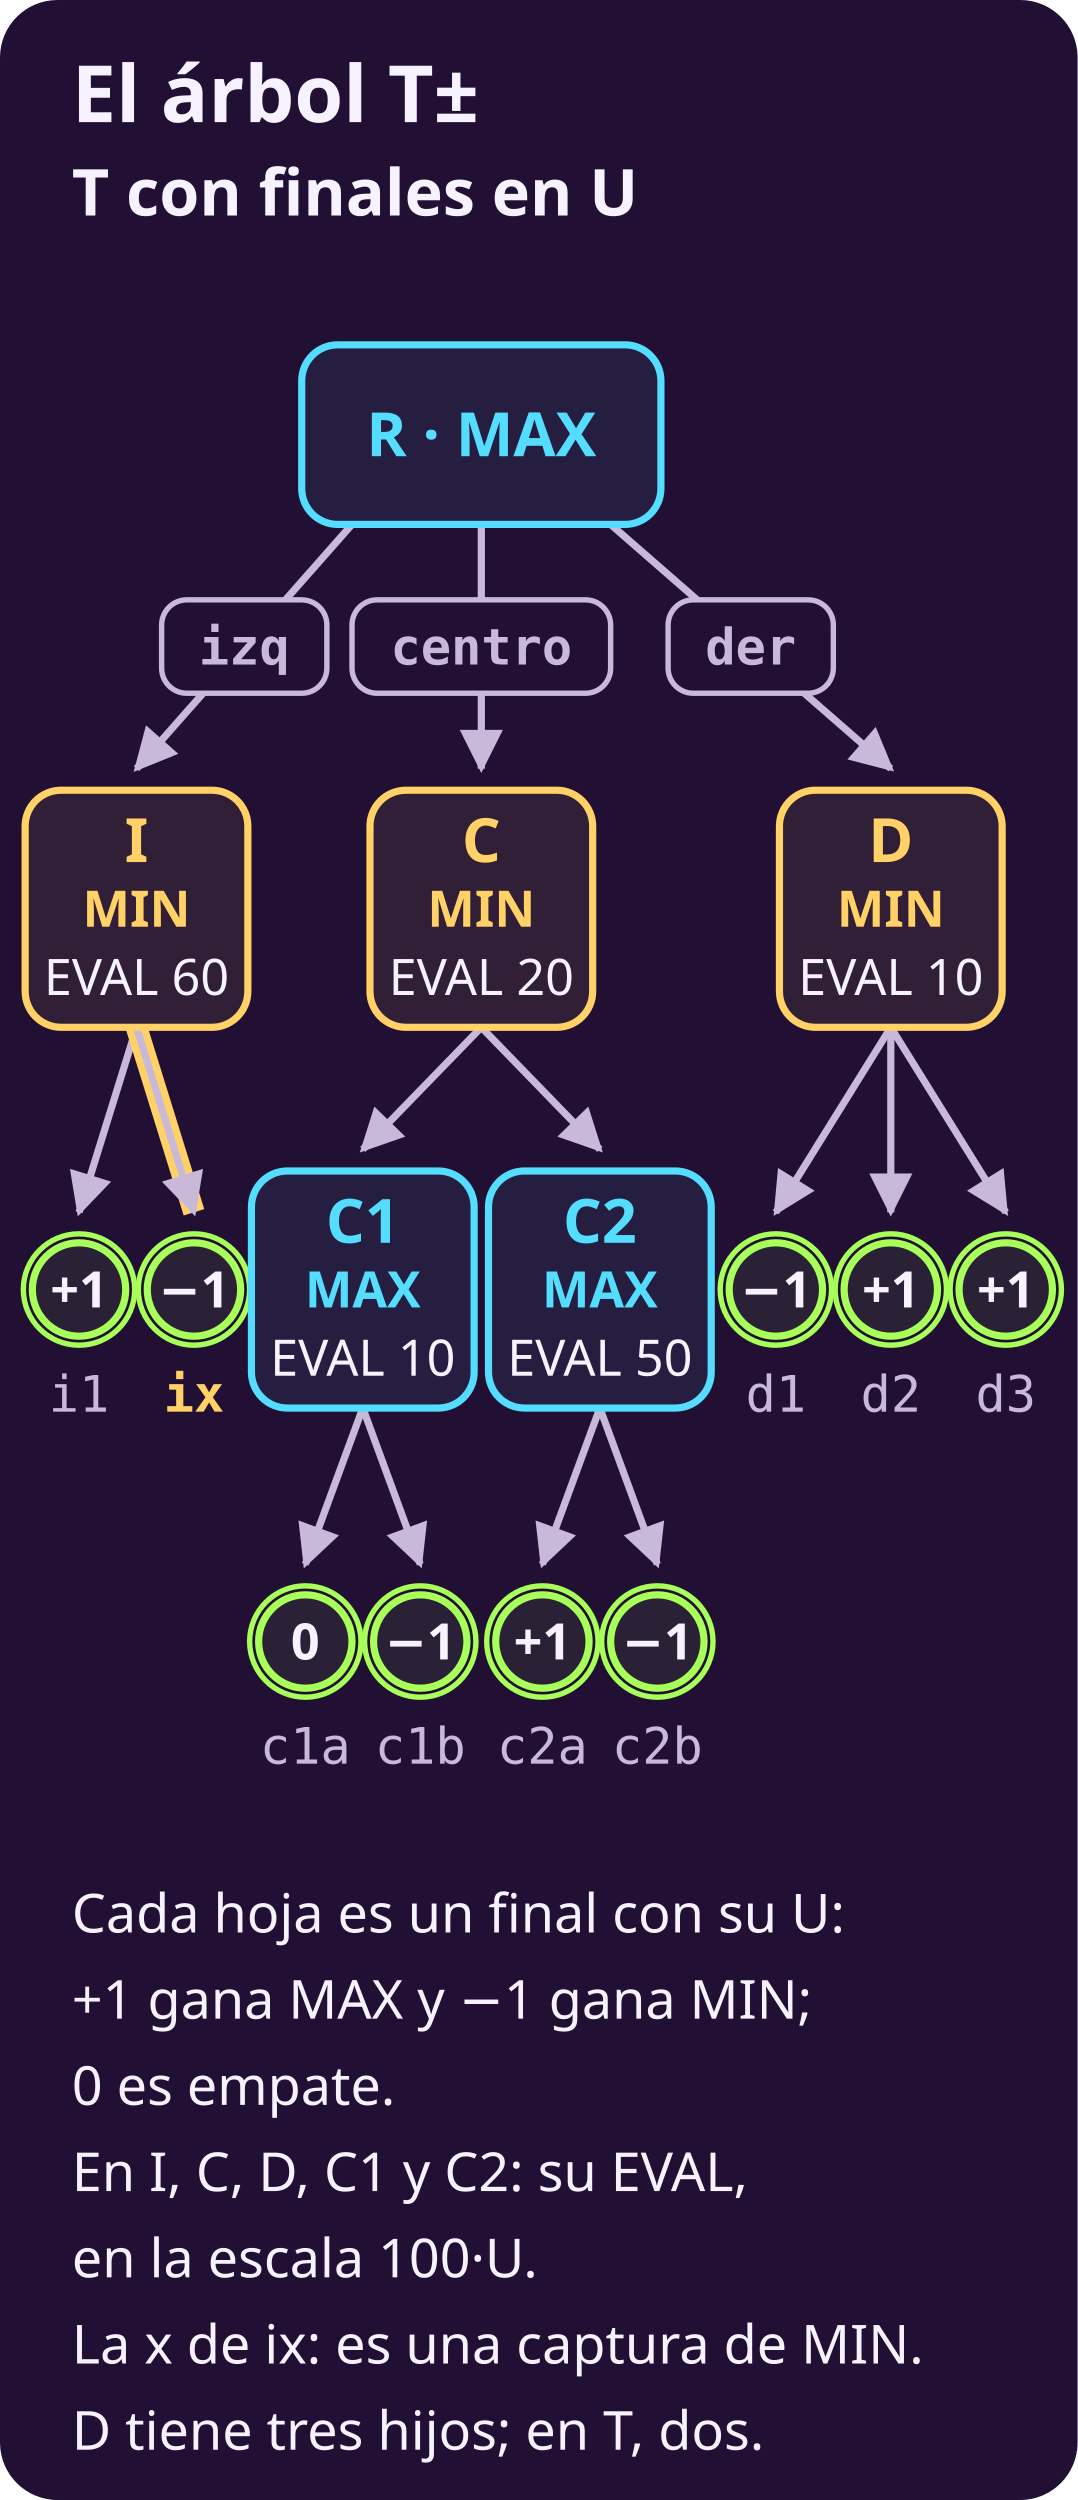
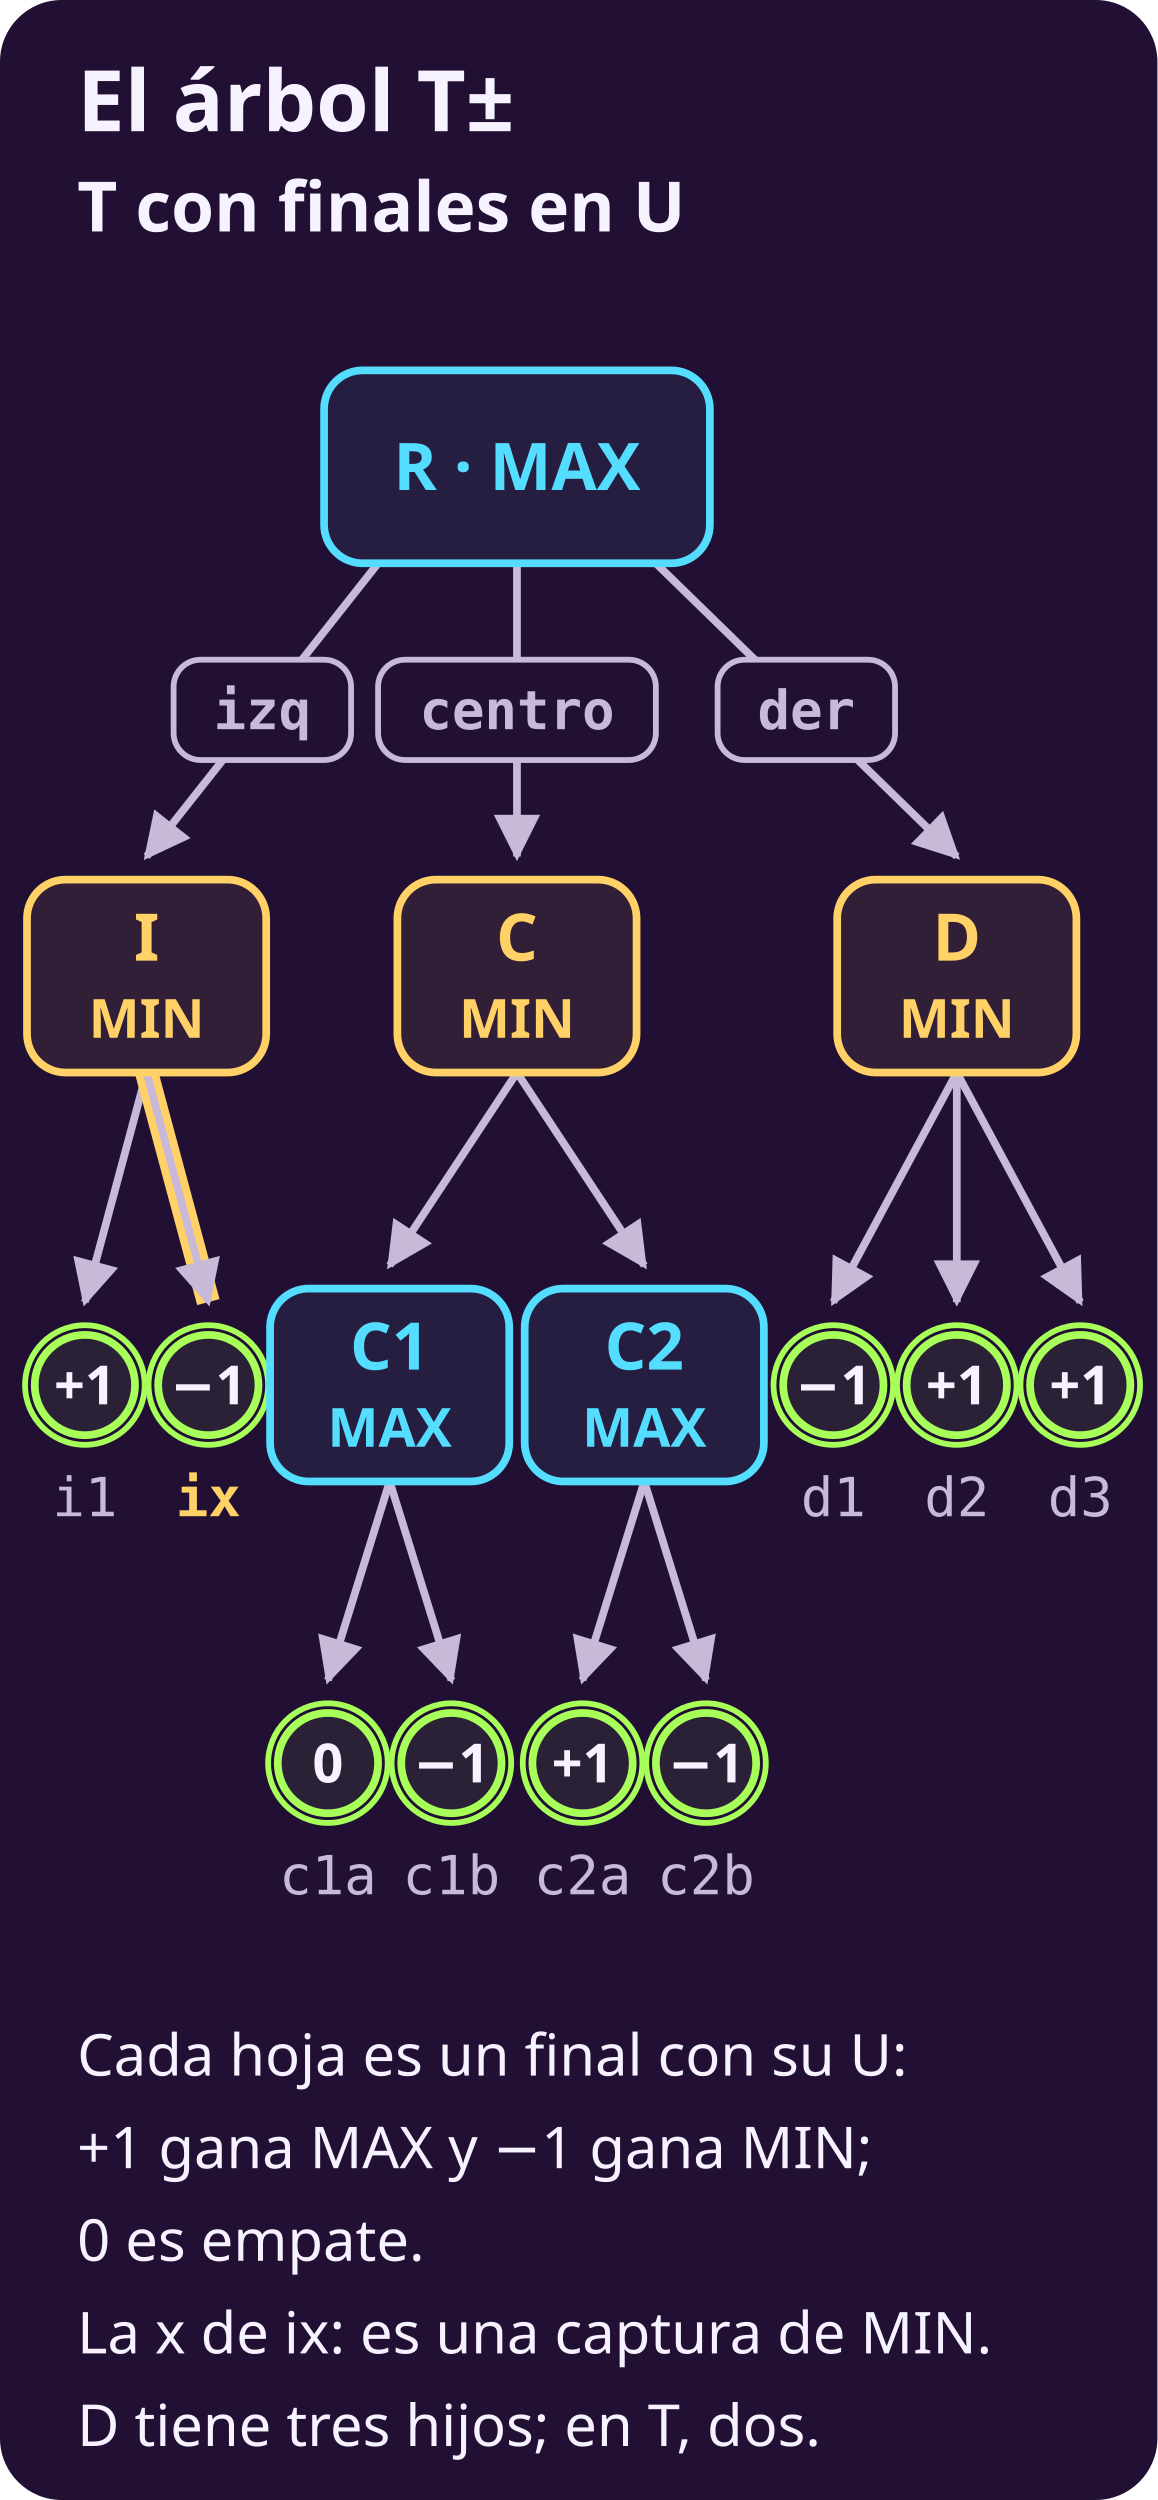
- <svg xmlns="http://www.w3.org/2000/svg" width="300" height="696" viewBox="0 0 300 696" role="img" aria-label="El árbol T±: la forma del árbol T, con 15 nodos porque D tiene 3 hijos y no 2. La raíz R es de MAX; izq lleva a I, centro a C y der a D, los tres de MIN. I tiene las hojas i1 = +1 y ix = −1; ix es una captura de MIN. C tiene dos hijos de MAX: C1, con c1a = 0 y c1b = −1, y C2, con c2a = +1 y c2b = −1. D tiene las hojas d1 = −1, d2 = +1 y d3 = +1. Cada hoja es un final con su U: +1 gana MAX, −1 gana MIN, 0 empate. La EVAL de los nodos internos, en la escala 100·U: I = 60, C = 20, D = 10, C1 = 10, C2 = 50.">
-   <rect x="0" y="0" width="300" height="696" rx="16" fill="#211033" />
+ <svg xmlns="http://www.w3.org/2000/svg" width="300" height="648" viewBox="0 0 300 648" role="img" aria-label="El árbol T±: la forma del árbol T, con 15 nodos porque D tiene 3 hijos y no 2. La raíz R es de MAX; izq lleva a I, centro a C y der a D, los tres de MIN. I tiene las hojas i1 = +1 y ix = −1; ix es una captura de MIN. C tiene dos hijos de MAX: C1, con c1a = 0 y c1b = −1, y C2, con c2a = +1 y c2b = −1. D tiene las hojas d1 = −1, d2 = +1 y d3 = +1. Cada hoja es un final con su U: +1 gana MAX, −1 gana MIN, 0 empate.">
+   <rect x="0" y="0" width="300" height="648" rx="16" fill="#211033" />
  <defs>
    <marker id="p" viewBox="0 0 10 10" refX="9" refY="5" markerWidth="6" markerHeight="6" orient="auto-start-reverse">
      <path d="M 0 0 L 10 5 L 0 10 z" fill="#f04cff" />
    </marker>
    <marker id="s" viewBox="0 0 10 10" refX="9" refY="5" markerWidth="6" markerHeight="6" orient="auto-start-reverse">
      <path d="M 0 0 L 10 5 L 0 10 z" fill="#c8b9d8" />
    </marker>
  </defs>
  <text x="20" y="34" fill="#f7f2ff" font-family="system-ui, sans-serif" font-size="22" font-weight="700" text-anchor="start">El árbol T±</text>
  <text x="20" y="60" fill="#f7f2ff" font-family="system-ui, sans-serif" font-size="18" font-weight="700" text-anchor="start">T con finales en U</text>
-   <line x1="98" y1="146" x2="38" y2="214.0" stroke="#c8b9d8" stroke-width="2" marker-end="url(#s)" />
-   <rect x="45.0" y="167.0" width="46" height="26" rx="7" fill="#211033" stroke="#c8b9d8" stroke-width="1.5" />
-   <text x="68.0" y="185.0" fill="#c8b9d8" font-family="ui-monospace, SFMono-Regular, Menlo, monospace" font-size="14" font-weight="700" text-anchor="middle">izq</text>
-   <line x1="38" y1="286.0" x2="22" y2="337.5" stroke="#c8b9d8" stroke-width="2" marker-end="url(#s)" />
-   <line x1="38" y1="286.0" x2="54" y2="337.5" stroke="#ffd166" stroke-width="6" />
-   <line x1="38" y1="286.0" x2="54" y2="337.5" stroke="#c8b9d8" stroke-width="2" marker-end="url(#s)" />
-   <line x1="134" y1="146" x2="134" y2="214.0" stroke="#c8b9d8" stroke-width="2" marker-end="url(#s)" />
-   <rect x="98.0" y="167.0" width="72" height="26" rx="7" fill="#211033" stroke="#c8b9d8" stroke-width="1.5" />
-   <text x="134.0" y="185.0" fill="#c8b9d8" font-family="ui-monospace, SFMono-Regular, Menlo, monospace" font-size="14" font-weight="700" text-anchor="middle">centro</text>
-   <line x1="134" y1="286.0" x2="101" y2="320.0" stroke="#c8b9d8" stroke-width="2" marker-end="url(#s)" />
-   <line x1="101" y1="392.0" x2="85" y2="435.5" stroke="#c8b9d8" stroke-width="2" marker-end="url(#s)" />
-   <line x1="101" y1="392.0" x2="117" y2="435.5" stroke="#c8b9d8" stroke-width="2" marker-end="url(#s)" />
-   <line x1="134" y1="286.0" x2="167" y2="320.0" stroke="#c8b9d8" stroke-width="2" marker-end="url(#s)" />
-   <line x1="167" y1="392.0" x2="151" y2="435.5" stroke="#c8b9d8" stroke-width="2" marker-end="url(#s)" />
-   <line x1="167" y1="392.0" x2="183" y2="435.5" stroke="#c8b9d8" stroke-width="2" marker-end="url(#s)" />
-   <line x1="170" y1="146" x2="248" y2="214.0" stroke="#c8b9d8" stroke-width="2" marker-end="url(#s)" />
-   <rect x="186.0" y="167.0" width="46" height="26" rx="7" fill="#211033" stroke="#c8b9d8" stroke-width="1.5" />
-   <text x="209.0" y="185.0" fill="#c8b9d8" font-family="ui-monospace, SFMono-Regular, Menlo, monospace" font-size="14" font-weight="700" text-anchor="middle">der</text>
-   <line x1="248" y1="286.0" x2="216" y2="337.5" stroke="#c8b9d8" stroke-width="2" marker-end="url(#s)" />
-   <line x1="248" y1="286.0" x2="248" y2="337.5" stroke="#c8b9d8" stroke-width="2" marker-end="url(#s)" />
-   <line x1="248" y1="286.0" x2="280" y2="337.5" stroke="#c8b9d8" stroke-width="2" marker-end="url(#s)" />
+   <line x1="98" y1="146" x2="38" y2="222.0" stroke="#c8b9d8" stroke-width="2" marker-end="url(#s)" />
+   <rect x="45.0" y="171.0" width="46" height="26" rx="7" fill="#211033" stroke="#c8b9d8" stroke-width="1.5" />
+   <text x="68.0" y="189.0" fill="#c8b9d8" font-family="ui-monospace, SFMono-Regular, Menlo, monospace" font-size="14" font-weight="700" text-anchor="middle">izq</text>
+   <line x1="38" y1="278.0" x2="22" y2="337.5" stroke="#c8b9d8" stroke-width="2" marker-end="url(#s)" />
+   <line x1="38" y1="278.0" x2="54" y2="337.5" stroke="#ffd166" stroke-width="6" />
+   <line x1="38" y1="278.0" x2="54" y2="337.5" stroke="#c8b9d8" stroke-width="2" marker-end="url(#s)" />
+   <line x1="134" y1="146" x2="134" y2="222.0" stroke="#c8b9d8" stroke-width="2" marker-end="url(#s)" />
+   <rect x="98.0" y="171.0" width="72" height="26" rx="7" fill="#211033" stroke="#c8b9d8" stroke-width="1.5" />
+   <text x="134.0" y="189.0" fill="#c8b9d8" font-family="ui-monospace, SFMono-Regular, Menlo, monospace" font-size="14" font-weight="700" text-anchor="middle">centro</text>
+   <line x1="134" y1="278.0" x2="101" y2="328.0" stroke="#c8b9d8" stroke-width="2" marker-end="url(#s)" />
+   <line x1="101" y1="384.0" x2="85" y2="435.5" stroke="#c8b9d8" stroke-width="2" marker-end="url(#s)" />
+   <line x1="101" y1="384.0" x2="117" y2="435.5" stroke="#c8b9d8" stroke-width="2" marker-end="url(#s)" />
+   <line x1="134" y1="278.0" x2="167" y2="328.0" stroke="#c8b9d8" stroke-width="2" marker-end="url(#s)" />
+   <line x1="167" y1="384.0" x2="151" y2="435.5" stroke="#c8b9d8" stroke-width="2" marker-end="url(#s)" />
+   <line x1="167" y1="384.0" x2="183" y2="435.5" stroke="#c8b9d8" stroke-width="2" marker-end="url(#s)" />
+   <line x1="170" y1="146" x2="248" y2="222.0" stroke="#c8b9d8" stroke-width="2" marker-end="url(#s)" />
+   <rect x="186.0" y="171.0" width="46" height="26" rx="7" fill="#211033" stroke="#c8b9d8" stroke-width="1.5" />
+   <text x="209.0" y="189.0" fill="#c8b9d8" font-family="ui-monospace, SFMono-Regular, Menlo, monospace" font-size="14" font-weight="700" text-anchor="middle">der</text>
+   <line x1="248" y1="278.0" x2="216" y2="337.5" stroke="#c8b9d8" stroke-width="2" marker-end="url(#s)" />
+   <line x1="248" y1="278.0" x2="248" y2="337.5" stroke="#c8b9d8" stroke-width="2" marker-end="url(#s)" />
+   <line x1="248" y1="278.0" x2="280" y2="337.5" stroke="#c8b9d8" stroke-width="2" marker-end="url(#s)" />
  <rect x="84" y="96" width="100" height="50" rx="10" fill="#251e41" stroke="#55ddff" stroke-width="2" />
  <text x="134" y="127" fill="#55ddff" font-family="system-ui, sans-serif" font-size="17" font-weight="700" text-anchor="middle">R · MAX</text>
-   <rect x="7.0" y="220.0" width="62" height="66" rx="10" fill="#311e37" stroke="#ffd166" stroke-width="2" />
-   <text x="38" y="240" fill="#ffd166" font-family="system-ui, sans-serif" font-size="17" font-weight="700" text-anchor="middle">I</text>
-   <text x="38" y="258" fill="#ffd166" font-family="system-ui, sans-serif" font-size="14" font-weight="700" text-anchor="middle">MIN</text>
-   <text x="38" y="277" fill="#f7f2ff" font-family="system-ui, sans-serif" font-size="14" font-weight="normal" text-anchor="middle">EVAL 60</text>
+   <rect x="7.0" y="228.0" width="62" height="50" rx="10" fill="#311e37" stroke="#ffd166" stroke-width="2" />
+   <text x="38" y="249" fill="#ffd166" font-family="system-ui, sans-serif" font-size="17" font-weight="700" text-anchor="middle">I</text>
+   <text x="38" y="269" fill="#ffd166" font-family="system-ui, sans-serif" font-size="14" font-weight="700" text-anchor="middle">MIN</text>
  <circle cx="22" cy="359" r="15.5" fill="none" stroke="#a8ff5a" stroke-width="1.5" />
  <circle cx="22" cy="359" r="13" fill="#2a2136" stroke="#a8ff5a" stroke-width="2" />
  <text x="22" y="364" fill="#f7f2ff" font-family="system-ui, sans-serif" font-size="14" font-weight="700" text-anchor="middle">+1</text>
  <text x="22" y="393" fill="#c8b9d8" font-family="ui-monospace, SFMono-Regular, Menlo, monospace" font-size="14" font-weight="normal" text-anchor="middle">i1</text>
  <circle cx="54" cy="359" r="15.5" fill="none" stroke="#a8ff5a" stroke-width="1.5" />
  <circle cx="54" cy="359" r="13" fill="#2a2136" stroke="#a8ff5a" stroke-width="2" />
  <text x="54" y="364" fill="#f7f2ff" font-family="system-ui, sans-serif" font-size="14" font-weight="700" text-anchor="middle">−1</text>
  <text x="54" y="393" fill="#ffd166" font-family="ui-monospace, SFMono-Regular, Menlo, monospace" font-size="14" font-weight="700" text-anchor="middle">ix</text>
-   <rect x="103.0" y="220.0" width="62" height="66" rx="10" fill="#311e37" stroke="#ffd166" stroke-width="2" />
-   <text x="134" y="240" fill="#ffd166" font-family="system-ui, sans-serif" font-size="17" font-weight="700" text-anchor="middle">C</text>
-   <text x="134" y="258" fill="#ffd166" font-family="system-ui, sans-serif" font-size="14" font-weight="700" text-anchor="middle">MIN</text>
-   <text x="134" y="277" fill="#f7f2ff" font-family="system-ui, sans-serif" font-size="14" font-weight="normal" text-anchor="middle">EVAL 20</text>
-   <rect x="70.0" y="326.0" width="62" height="66" rx="10" fill="#251e41" stroke="#55ddff" stroke-width="2" />
-   <text x="101" y="346" fill="#55ddff" font-family="system-ui, sans-serif" font-size="17" font-weight="700" text-anchor="middle">C1</text>
-   <text x="101" y="364" fill="#55ddff" font-family="system-ui, sans-serif" font-size="14" font-weight="700" text-anchor="middle">MAX</text>
-   <text x="101" y="383" fill="#f7f2ff" font-family="system-ui, sans-serif" font-size="14" font-weight="normal" text-anchor="middle">EVAL 10</text>
+   <rect x="103.0" y="228.0" width="62" height="50" rx="10" fill="#311e37" stroke="#ffd166" stroke-width="2" />
+   <text x="134" y="249" fill="#ffd166" font-family="system-ui, sans-serif" font-size="17" font-weight="700" text-anchor="middle">C</text>
+   <text x="134" y="269" fill="#ffd166" font-family="system-ui, sans-serif" font-size="14" font-weight="700" text-anchor="middle">MIN</text>
+   <rect x="70.0" y="334.0" width="62" height="50" rx="10" fill="#251e41" stroke="#55ddff" stroke-width="2" />
+   <text x="101" y="355" fill="#55ddff" font-family="system-ui, sans-serif" font-size="17" font-weight="700" text-anchor="middle">C1</text>
+   <text x="101" y="375" fill="#55ddff" font-family="system-ui, sans-serif" font-size="14" font-weight="700" text-anchor="middle">MAX</text>
  <circle cx="85" cy="457" r="15.5" fill="none" stroke="#a8ff5a" stroke-width="1.5" />
  <circle cx="85" cy="457" r="13" fill="#2a2136" stroke="#a8ff5a" stroke-width="2" />
  <text x="85" y="462" fill="#f7f2ff" font-family="system-ui, sans-serif" font-size="14" font-weight="700" text-anchor="middle">0</text>
  <text x="85" y="491" fill="#c8b9d8" font-family="ui-monospace, SFMono-Regular, Menlo, monospace" font-size="14" font-weight="normal" text-anchor="middle">c1a</text>
  <circle cx="117" cy="457" r="15.5" fill="none" stroke="#a8ff5a" stroke-width="1.5" />
  <circle cx="117" cy="457" r="13" fill="#2a2136" stroke="#a8ff5a" stroke-width="2" />
  <text x="117" y="462" fill="#f7f2ff" font-family="system-ui, sans-serif" font-size="14" font-weight="700" text-anchor="middle">−1</text>
  <text x="117" y="491" fill="#c8b9d8" font-family="ui-monospace, SFMono-Regular, Menlo, monospace" font-size="14" font-weight="normal" text-anchor="middle">c1b</text>
-   <rect x="136.0" y="326.0" width="62" height="66" rx="10" fill="#251e41" stroke="#55ddff" stroke-width="2" />
-   <text x="167" y="346" fill="#55ddff" font-family="system-ui, sans-serif" font-size="17" font-weight="700" text-anchor="middle">C2</text>
-   <text x="167" y="364" fill="#55ddff" font-family="system-ui, sans-serif" font-size="14" font-weight="700" text-anchor="middle">MAX</text>
-   <text x="167" y="383" fill="#f7f2ff" font-family="system-ui, sans-serif" font-size="14" font-weight="normal" text-anchor="middle">EVAL 50</text>
+   <rect x="136.0" y="334.0" width="62" height="50" rx="10" fill="#251e41" stroke="#55ddff" stroke-width="2" />
+   <text x="167" y="355" fill="#55ddff" font-family="system-ui, sans-serif" font-size="17" font-weight="700" text-anchor="middle">C2</text>
+   <text x="167" y="375" fill="#55ddff" font-family="system-ui, sans-serif" font-size="14" font-weight="700" text-anchor="middle">MAX</text>
  <circle cx="151" cy="457" r="15.5" fill="none" stroke="#a8ff5a" stroke-width="1.5" />
  <circle cx="151" cy="457" r="13" fill="#2a2136" stroke="#a8ff5a" stroke-width="2" />
  <text x="151" y="462" fill="#f7f2ff" font-family="system-ui, sans-serif" font-size="14" font-weight="700" text-anchor="middle">+1</text>
  <text x="151" y="491" fill="#c8b9d8" font-family="ui-monospace, SFMono-Regular, Menlo, monospace" font-size="14" font-weight="normal" text-anchor="middle">c2a</text>
  <circle cx="183" cy="457" r="15.5" fill="none" stroke="#a8ff5a" stroke-width="1.5" />
  <circle cx="183" cy="457" r="13" fill="#2a2136" stroke="#a8ff5a" stroke-width="2" />
  <text x="183" y="462" fill="#f7f2ff" font-family="system-ui, sans-serif" font-size="14" font-weight="700" text-anchor="middle">−1</text>
  <text x="183" y="491" fill="#c8b9d8" font-family="ui-monospace, SFMono-Regular, Menlo, monospace" font-size="14" font-weight="normal" text-anchor="middle">c2b</text>
-   <rect x="217.0" y="220.0" width="62" height="66" rx="10" fill="#311e37" stroke="#ffd166" stroke-width="2" />
-   <text x="248" y="240" fill="#ffd166" font-family="system-ui, sans-serif" font-size="17" font-weight="700" text-anchor="middle">D</text>
-   <text x="248" y="258" fill="#ffd166" font-family="system-ui, sans-serif" font-size="14" font-weight="700" text-anchor="middle">MIN</text>
-   <text x="248" y="277" fill="#f7f2ff" font-family="system-ui, sans-serif" font-size="14" font-weight="normal" text-anchor="middle">EVAL 10</text>
+   <rect x="217.0" y="228.0" width="62" height="50" rx="10" fill="#311e37" stroke="#ffd166" stroke-width="2" />
+   <text x="248" y="249" fill="#ffd166" font-family="system-ui, sans-serif" font-size="17" font-weight="700" text-anchor="middle">D</text>
+   <text x="248" y="269" fill="#ffd166" font-family="system-ui, sans-serif" font-size="14" font-weight="700" text-anchor="middle">MIN</text>
  <circle cx="216" cy="359" r="15.5" fill="none" stroke="#a8ff5a" stroke-width="1.5" />
  <circle cx="216" cy="359" r="13" fill="#2a2136" stroke="#a8ff5a" stroke-width="2" />
  <text x="216" y="364" fill="#f7f2ff" font-family="system-ui, sans-serif" font-size="14" font-weight="700" text-anchor="middle">−1</text>
  <text x="216" y="393" fill="#c8b9d8" font-family="ui-monospace, SFMono-Regular, Menlo, monospace" font-size="14" font-weight="normal" text-anchor="middle">d1</text>
  <circle cx="248" cy="359" r="15.5" fill="none" stroke="#a8ff5a" stroke-width="1.5" />
  <circle cx="248" cy="359" r="13" fill="#2a2136" stroke="#a8ff5a" stroke-width="2" />
  <text x="248" y="364" fill="#f7f2ff" font-family="system-ui, sans-serif" font-size="14" font-weight="700" text-anchor="middle">+1</text>
  <text x="248" y="393" fill="#c8b9d8" font-family="ui-monospace, SFMono-Regular, Menlo, monospace" font-size="14" font-weight="normal" text-anchor="middle">d2</text>
  <circle cx="280" cy="359" r="15.5" fill="none" stroke="#a8ff5a" stroke-width="1.5" />
  <circle cx="280" cy="359" r="13" fill="#2a2136" stroke="#a8ff5a" stroke-width="2" />
  <text x="280" y="364" fill="#f7f2ff" font-family="system-ui, sans-serif" font-size="14" font-weight="700" text-anchor="middle">+1</text>
  <text x="280" y="393" fill="#c8b9d8" font-family="ui-monospace, SFMono-Regular, Menlo, monospace" font-size="14" font-weight="normal" text-anchor="middle">d3</text>
  <text x="20" y="538" fill="#f7f2ff" font-family="system-ui, sans-serif" font-size="15" font-weight="normal" text-anchor="start">Cada hoja es un final con su U:</text>
  <text x="20" y="562" fill="#f7f2ff" font-family="system-ui, sans-serif" font-size="15" font-weight="normal" text-anchor="start">+1 gana MAX y −1 gana MIN;</text>
  <text x="20" y="586" fill="#f7f2ff" font-family="system-ui, sans-serif" font-size="15" font-weight="normal" text-anchor="start">0 es empate.</text>
-   <text x="20" y="610" fill="#f7f2ff" font-family="system-ui, sans-serif" font-size="15" font-weight="normal" text-anchor="start">En I, C, D, C1 y C2: su EVAL,</text>
-   <text x="20" y="634" fill="#f7f2ff" font-family="system-ui, sans-serif" font-size="15" font-weight="normal" text-anchor="start">en la escala 100·U.</text>
-   <text x="20" y="658" fill="#f7f2ff" font-family="system-ui, sans-serif" font-size="15" font-weight="normal" text-anchor="start">La x de ix: es una captura de MIN.</text>
-   <text x="20" y="682" fill="#f7f2ff" font-family="system-ui, sans-serif" font-size="15" font-weight="normal" text-anchor="start">D tiene tres hijos; en T, dos.</text>
+   <text x="20" y="610" fill="#f7f2ff" font-family="system-ui, sans-serif" font-size="15" font-weight="normal" text-anchor="start">La x de ix: es una captura de MIN.</text>
+   <text x="20" y="634" fill="#f7f2ff" font-family="system-ui, sans-serif" font-size="15" font-weight="normal" text-anchor="start">D tiene tres hijos; en T, dos.</text>
</svg>
